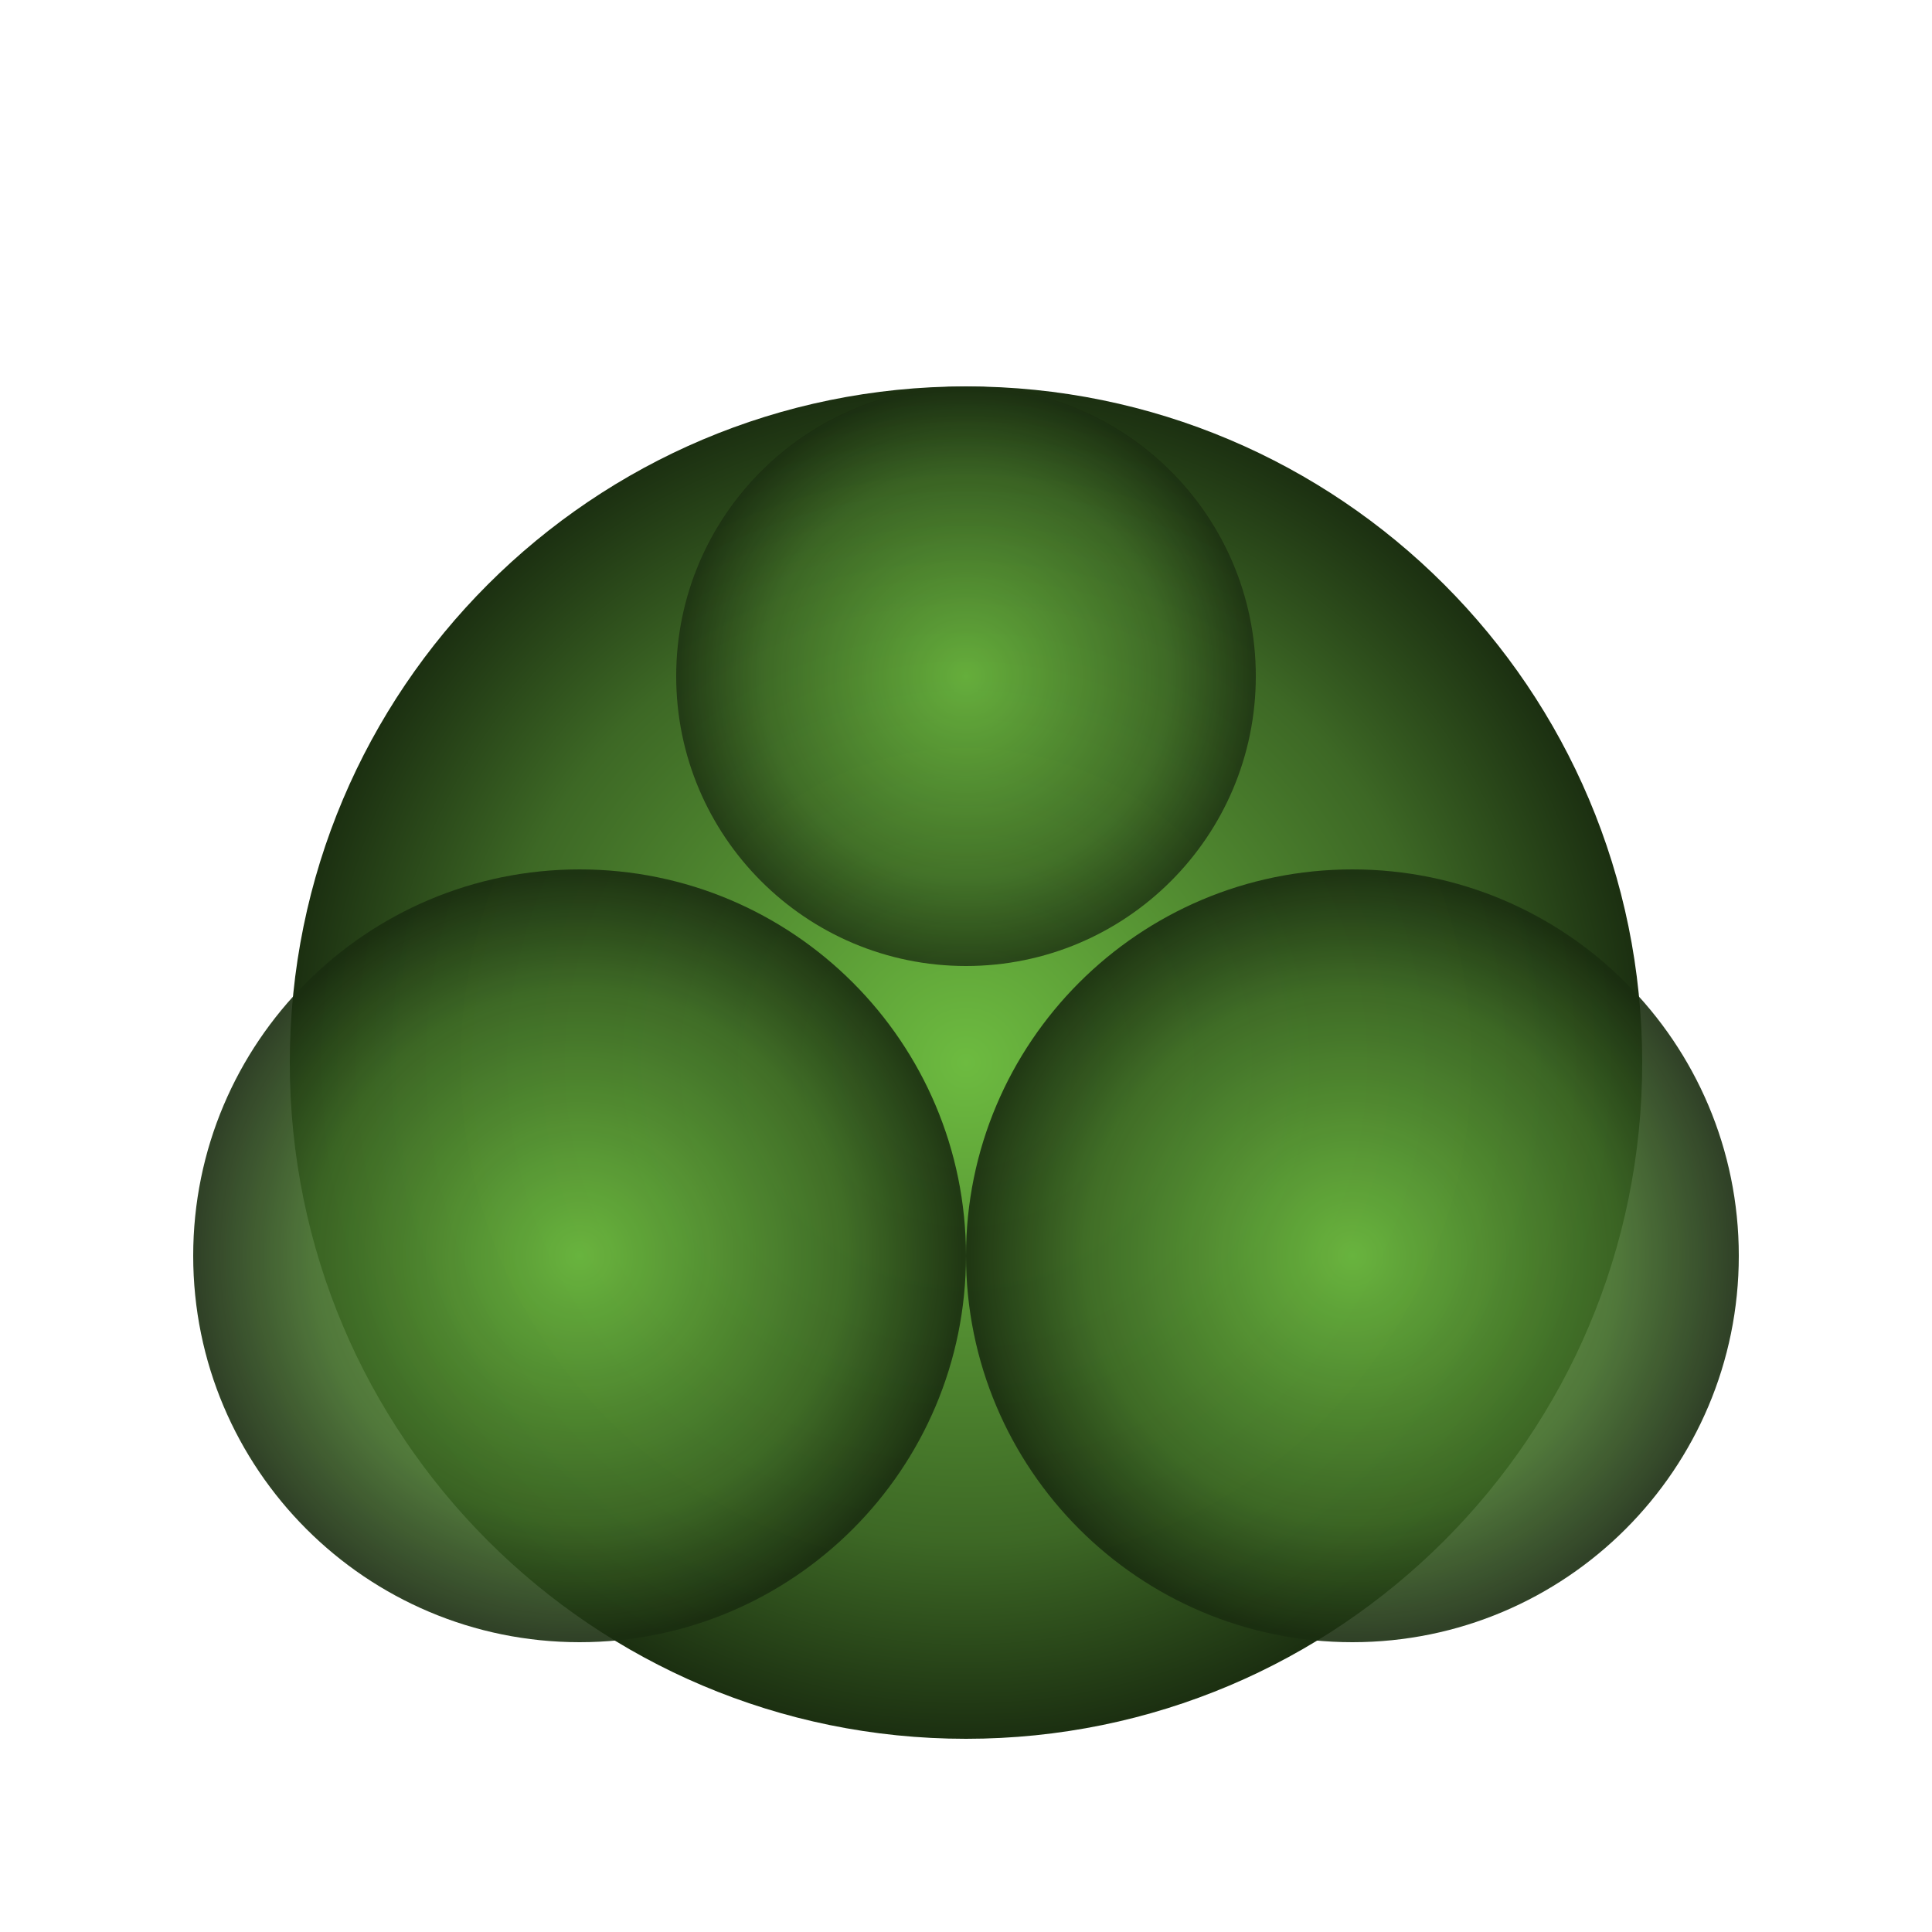
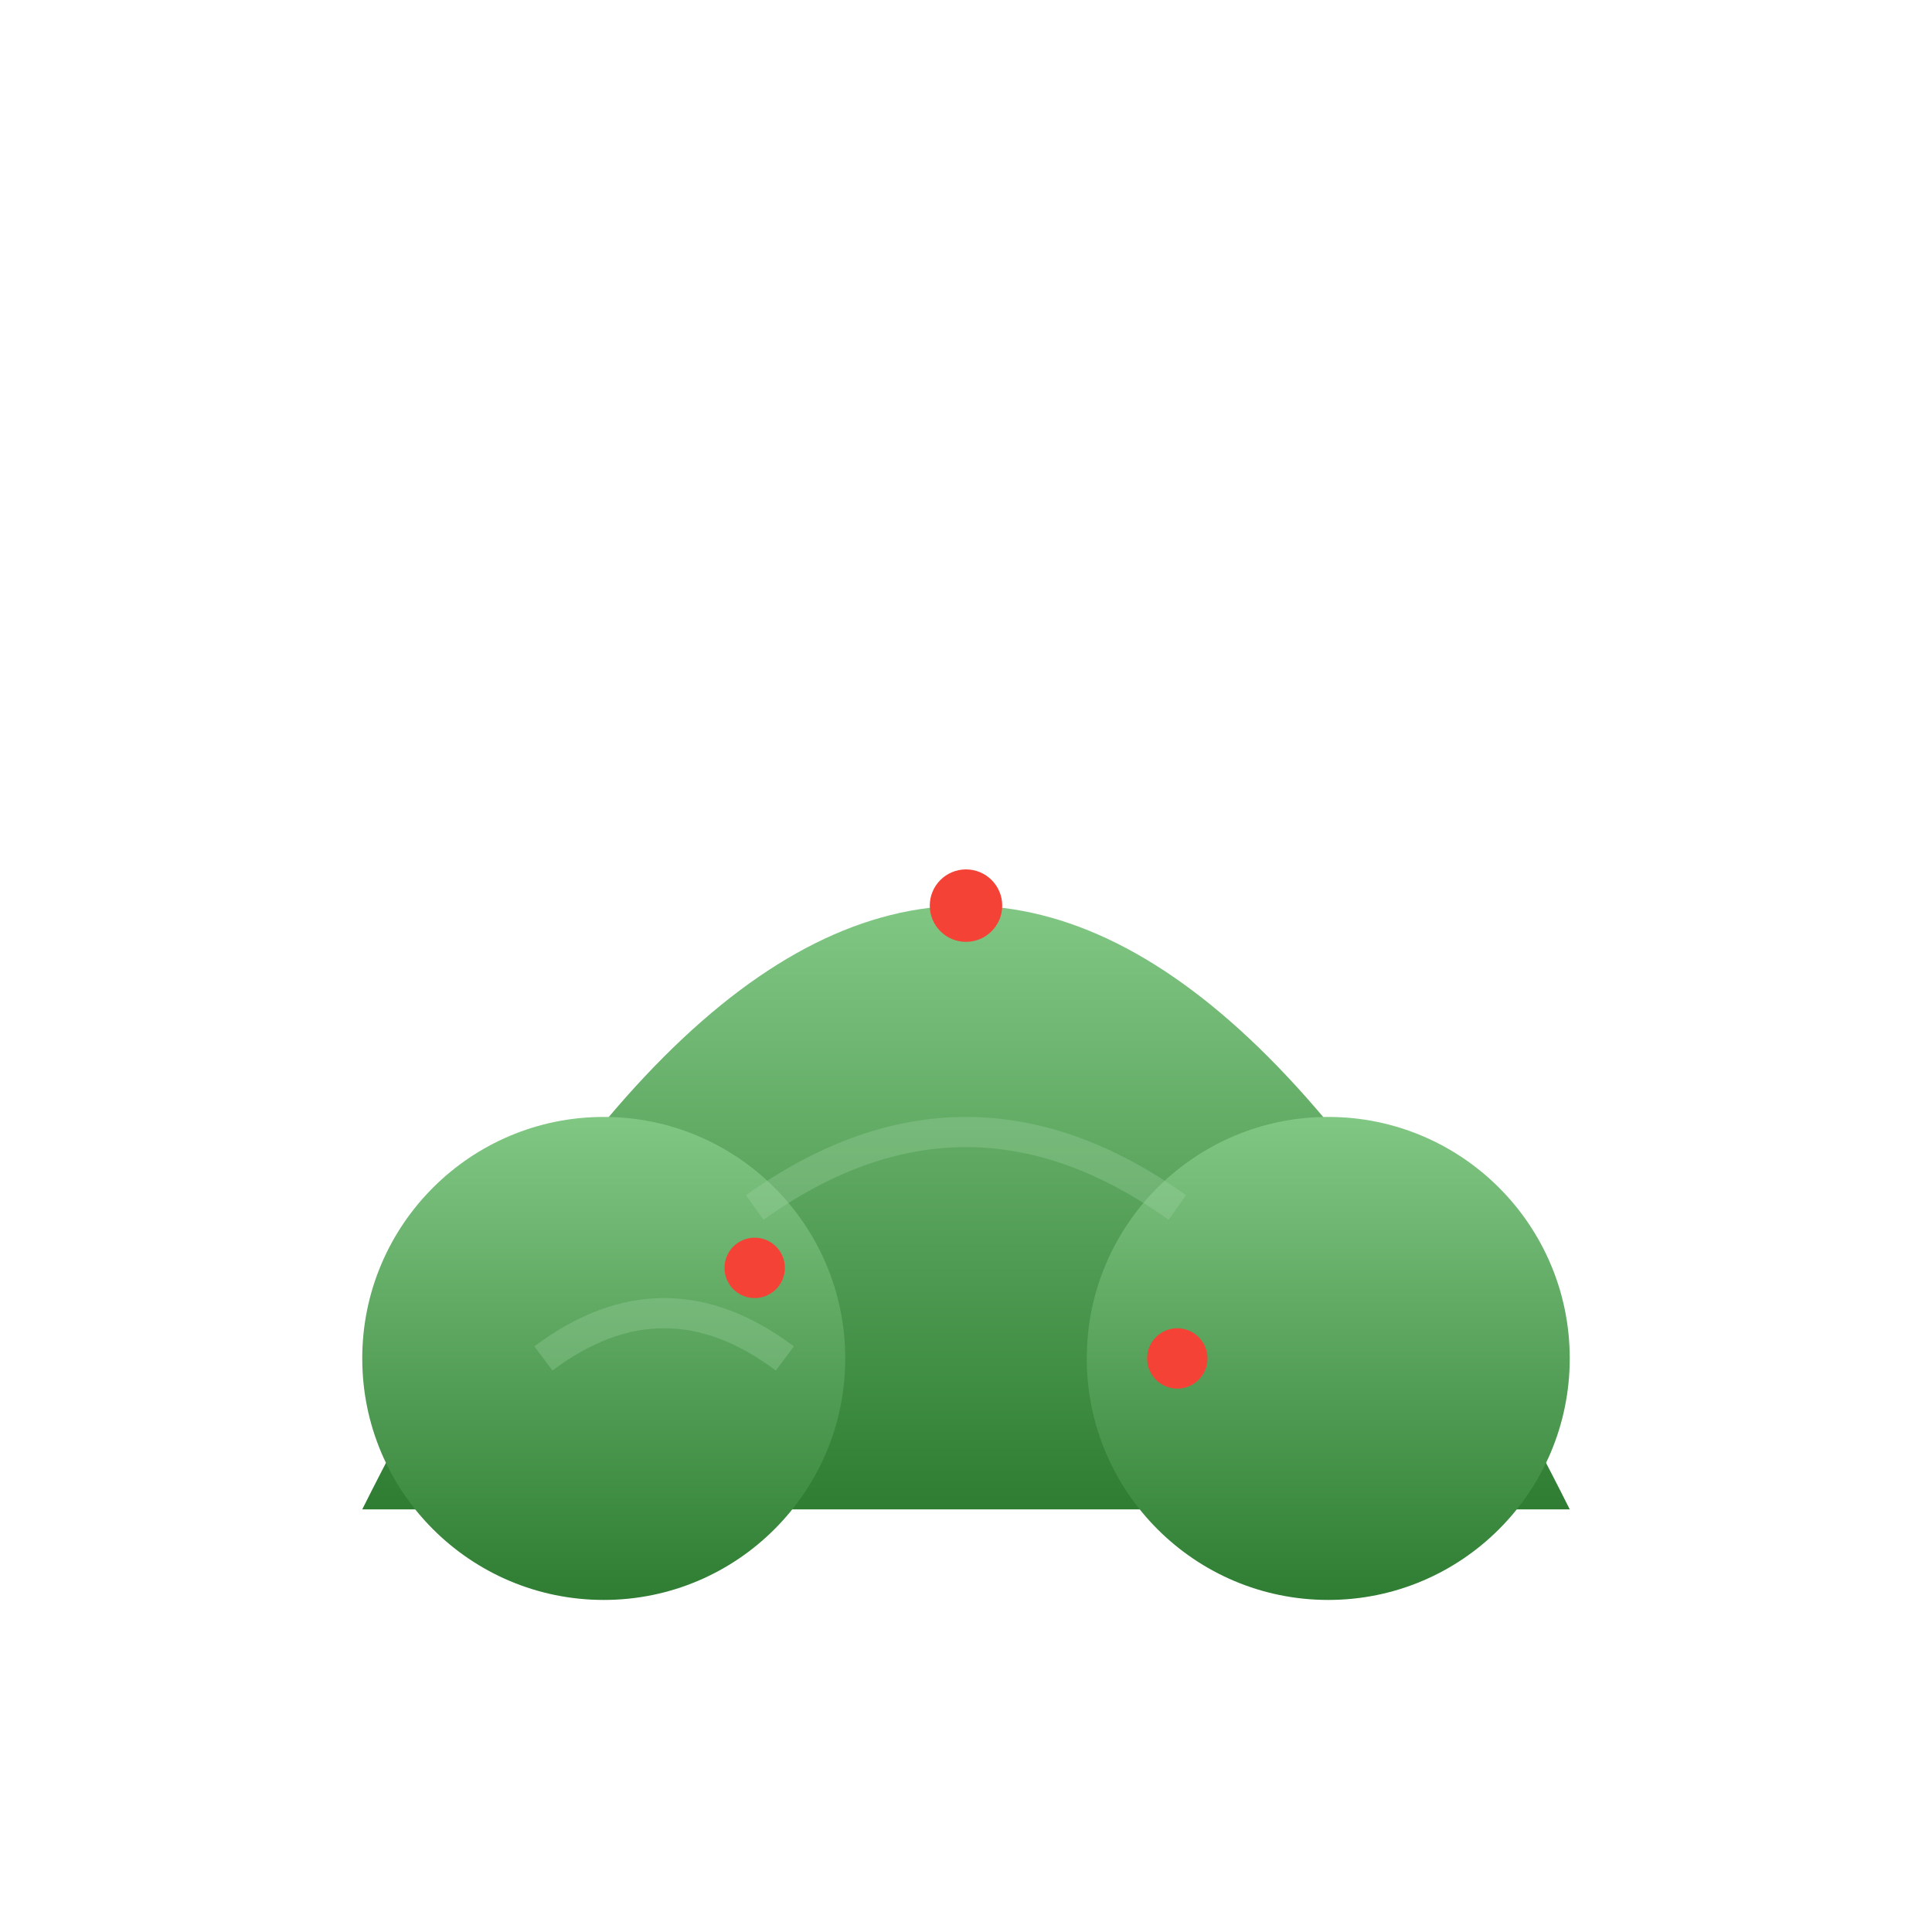
- <svg xmlns="http://www.w3.org/2000/svg" viewBox="0 0 100 100">
+ <svg xmlns="http://www.w3.org/2000/svg" viewBox="0 0 64 64">
  <defs>
-     <radialGradient id="shrub-grad" cx="50%" cy="50%" r="50%">
-       <stop offset="0%" style="stop-color:#6dbb40" />
-       <stop offset="70%" style="stop-color:#3d6825" />
-       <stop offset="100%" style="stop-color:#1a2d10" />
-     </radialGradient>
+     <linearGradient id="shrub-grad" x1="0%" y1="0%" x2="0%" y2="100%">
+       <stop offset="0%" style="stop-color:#81c784;stop-opacity:1" />
+       <stop offset="100%" style="stop-color:#2e7d32;stop-opacity:1" />
+     </linearGradient>
  </defs>
-   <circle cx="50" cy="55" r="35" fill="url(#shrub-grad)" />
-   <circle cx="30" cy="65" r="20" fill="url(#shrub-grad)" opacity="0.9" />
-   <circle cx="70" cy="65" r="20" fill="url(#shrub-grad)" opacity="0.9" />
-   <circle cx="50" cy="35" r="15" fill="url(#shrub-grad)" opacity="0.8" />
+   <path d="M12 50 Q32 10 52 50 Z" fill="url(#shrub-grad)" />
+   <circle cx="20" cy="45" r="8" fill="url(#shrub-grad)" />
+   <circle cx="44" cy="45" r="8" fill="url(#shrub-grad)" />
+   <path d="M25 40 Q32 35 39 40 M18 45 Q22 42 26 45" fill="none" stroke="#a5d6a7" stroke-width="1" opacity="0.3" />
+   <circle cx="25" cy="42" r="1" fill="#f44336" />
+   <circle cx="39" cy="45" r="1" fill="#f44336" />
+   <circle cx="32" cy="30" r="1.2" fill="#f44336" />
</svg>
